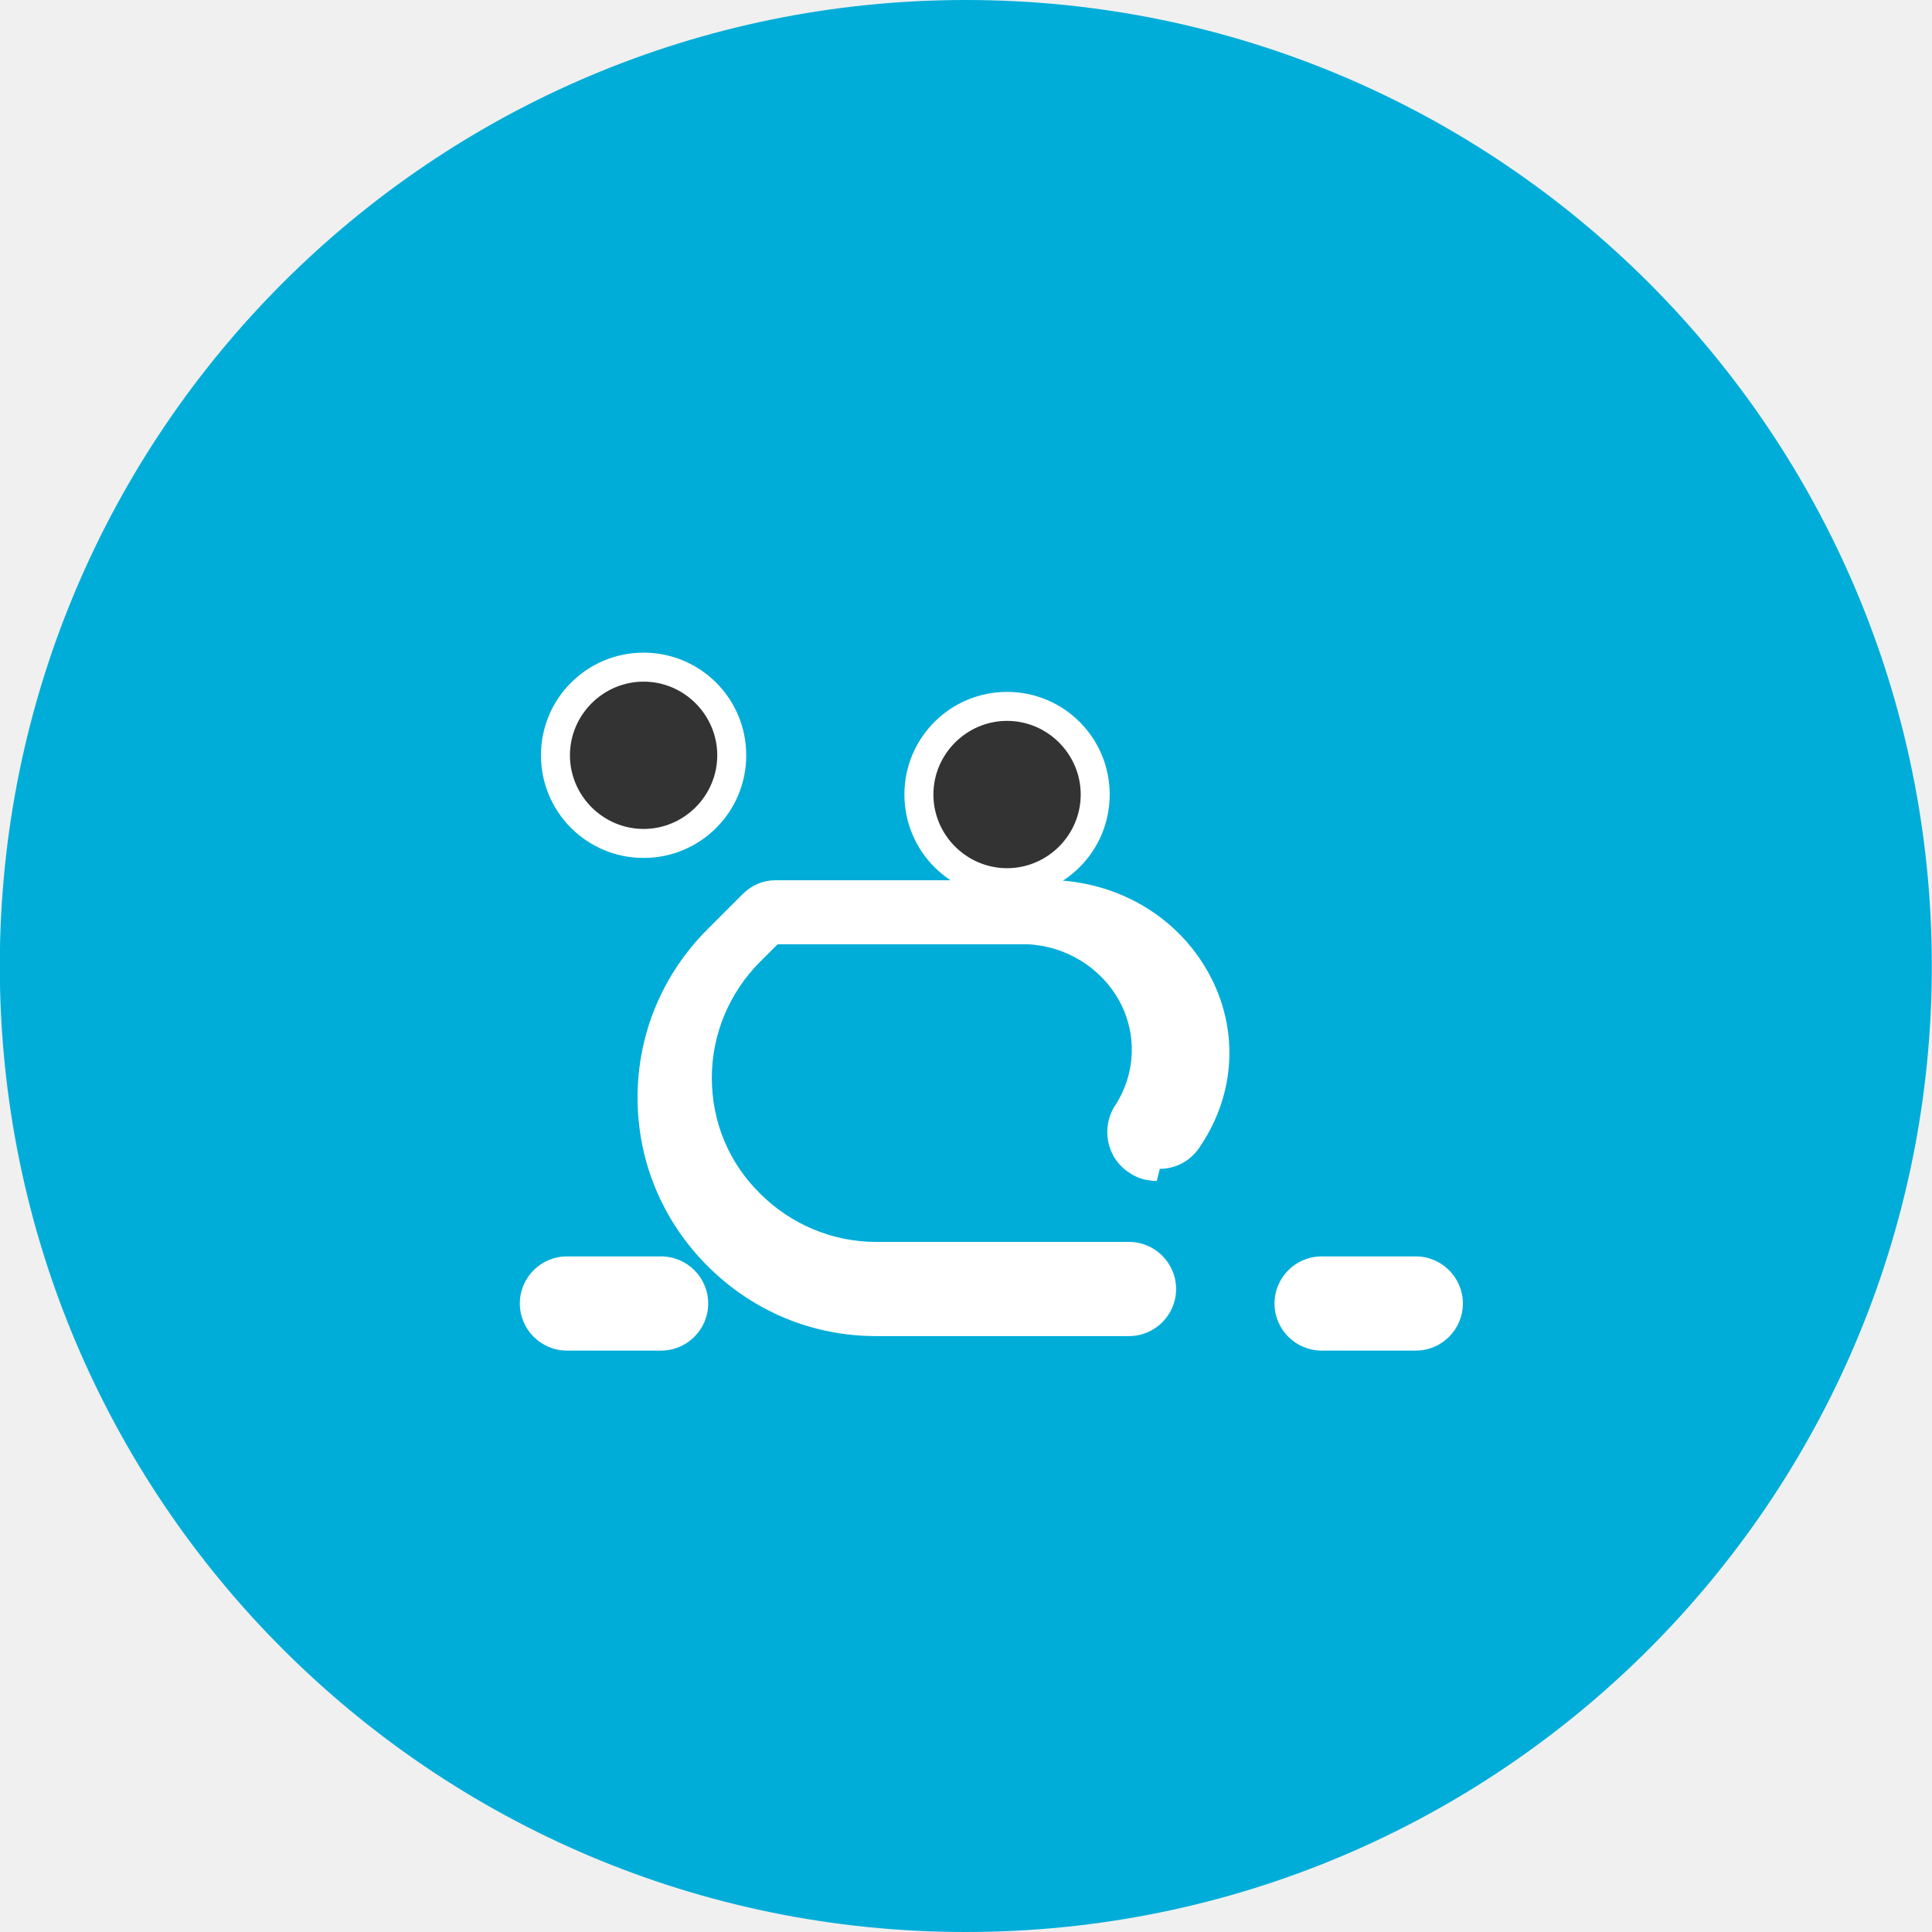
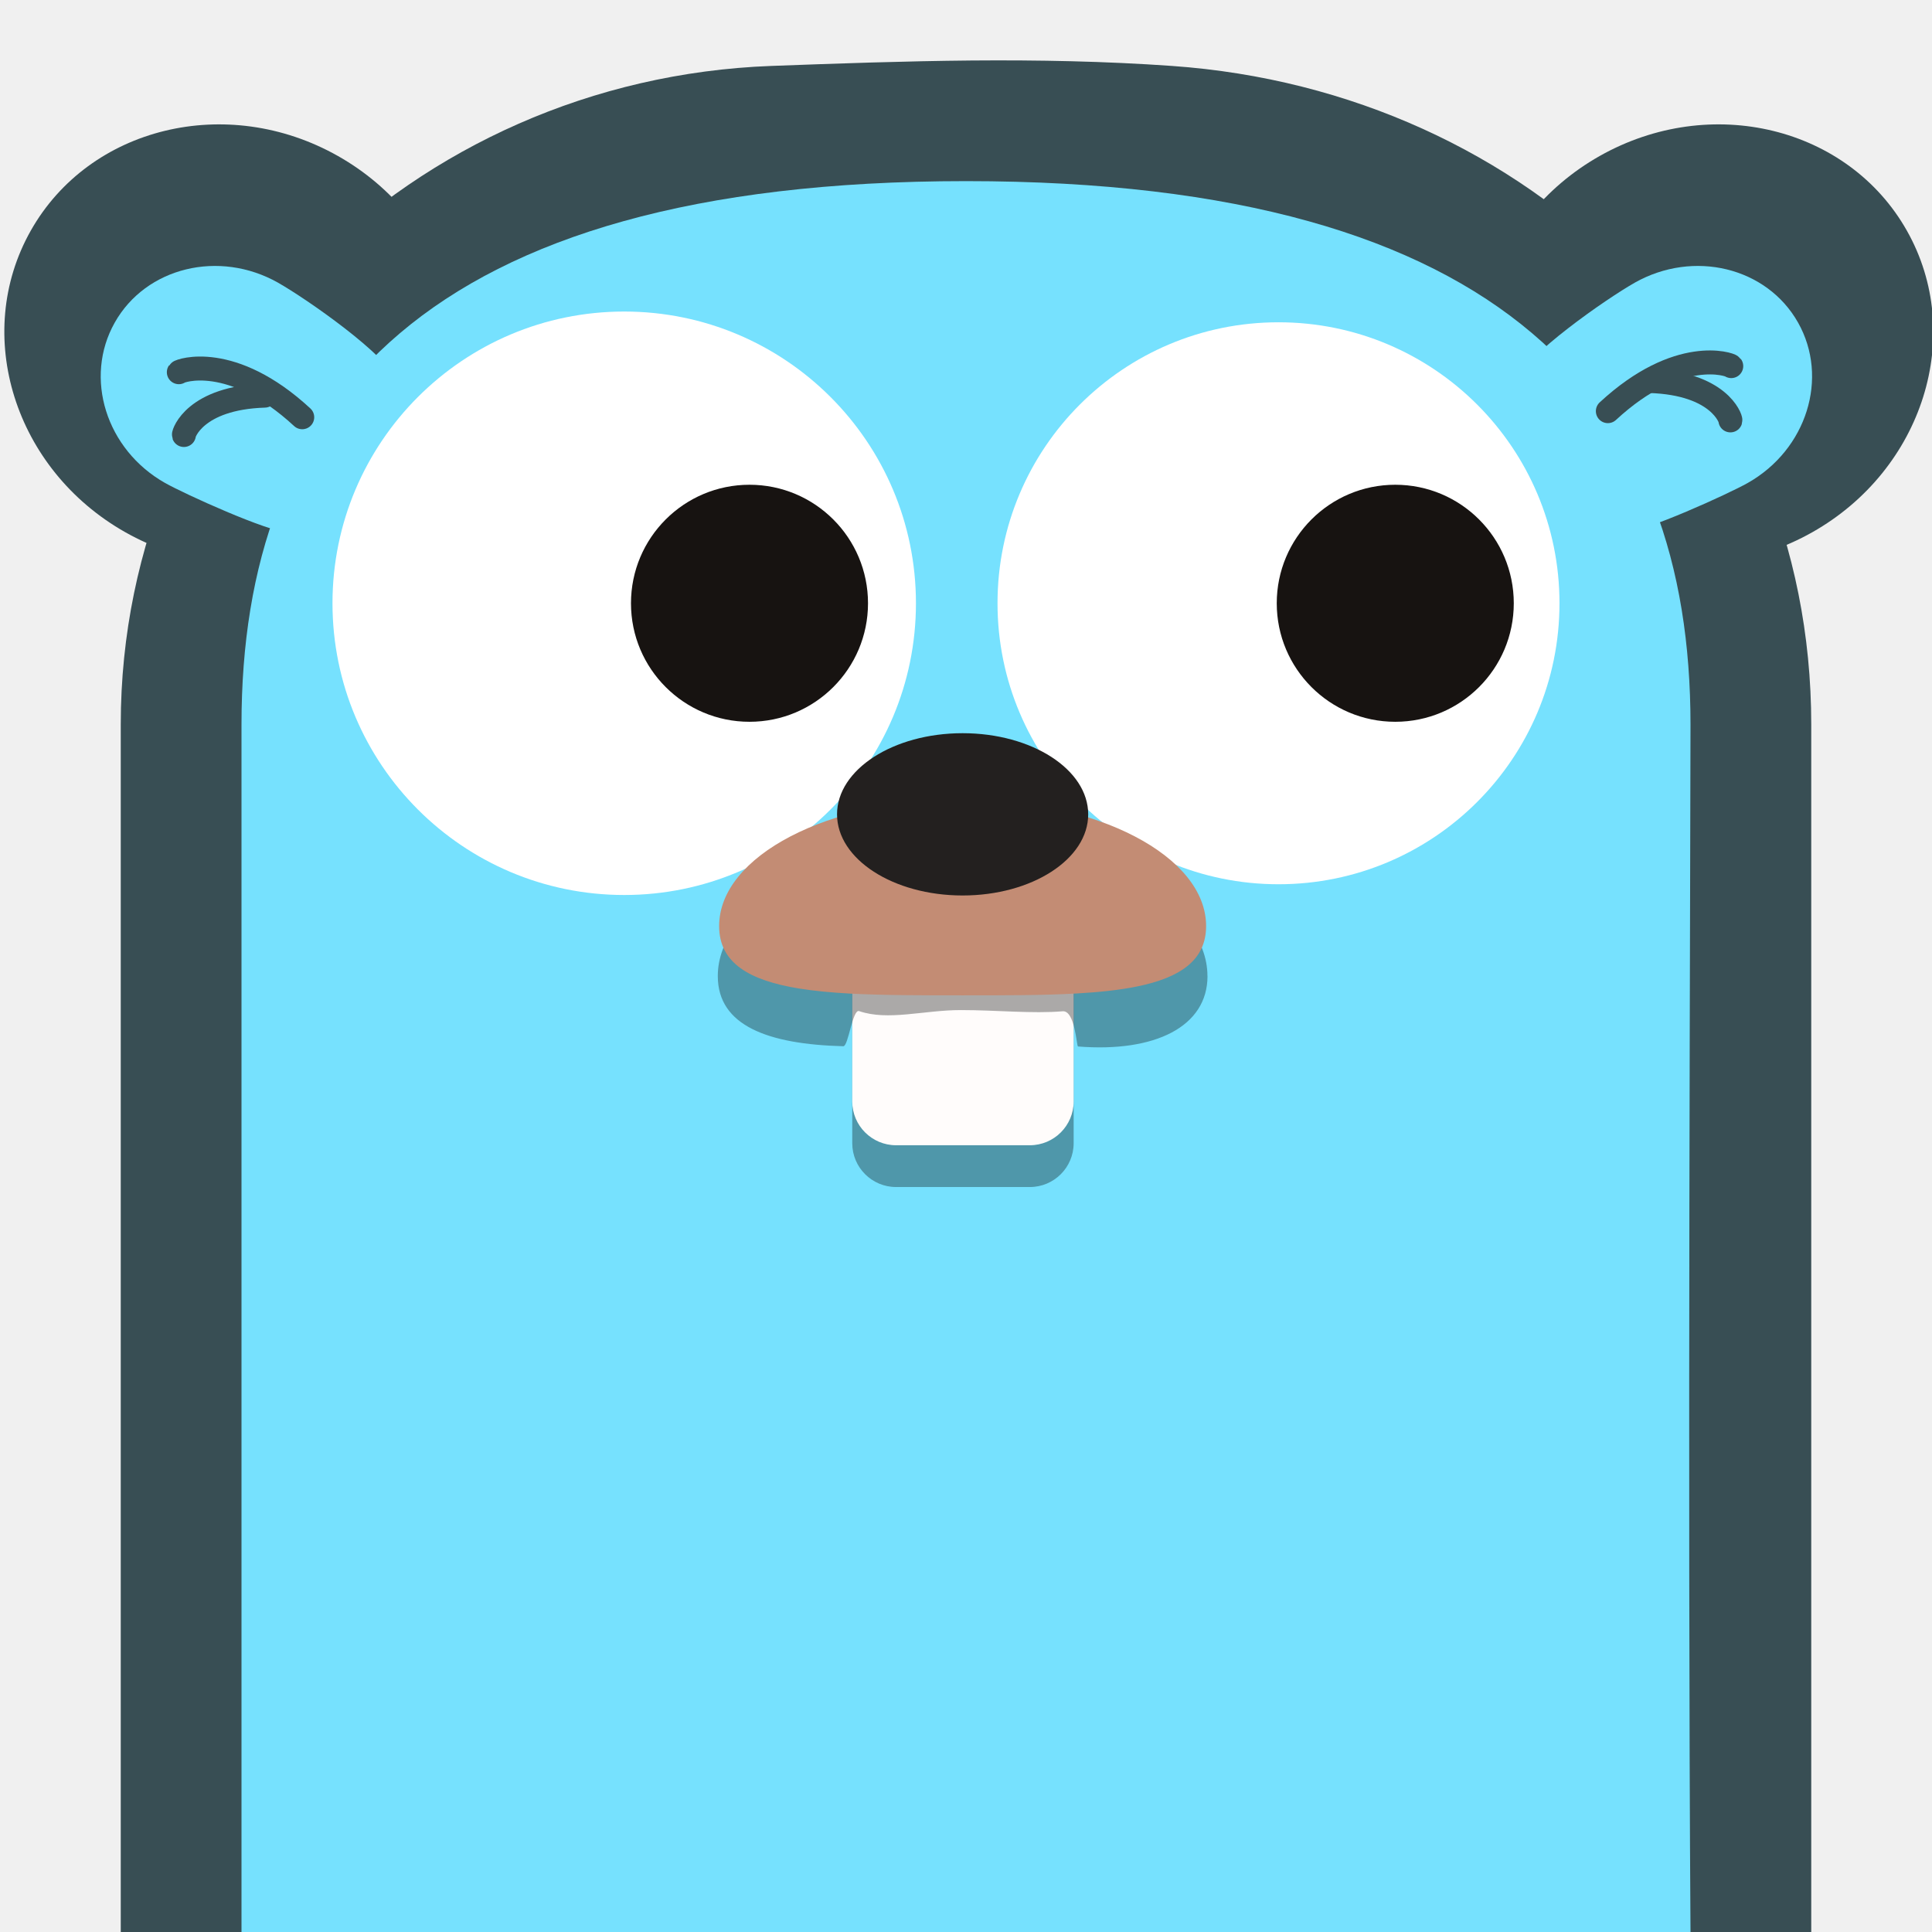
- <svg xmlns="http://www.w3.org/2000/svg" width="32" height="32" viewBox="0 0 32 32">
-   <g fill="none">
-     <path fill="#00ADD8" d="M15.997 32c-8.837 0-16-7.163-16-16s7.163-16 16-16c8.838 0 16 7.163 16 16s-7.162 16-16 16z" />
-     <path fill="#fff" d="M19.16 19.56c-.16 0-.32-.04-.46-.14-.37-.24-.47-.74-.23-1.11.34-.52.37-1.18.07-1.73-.3-.55-.88-.91-1.52-.94h-4.14l-.29.29c-.51.51-.8 1.2-.8 1.92 0 .73.28 1.41.8 1.92.51.51 1.2.8 1.92.8h4.19c.43 0 .78.35.78.78 0 .43-.35.78-.78.78h-4.19c-1.05 0-2.04-.41-2.79-1.16-.75-.75-1.16-1.74-1.16-2.79 0-1.05.41-2.04 1.16-2.79l.58-.58c.15-.15.34-.23.54-.23h4.68c1.06.06 2 .63 2.5 1.54.5.91.45 1.98-.13 2.85-.15.25-.41.39-.68.39zm-9.77 2.81c-.43 0-.78-.35-.78-.78s.35-.78.78-.78h1.56c.43 0 .78.35.78.78s-.35.78-.78.78h-1.56zm12.5 0c-.43 0-.78-.35-.78-.78s.35-.78.78-.78h1.56c.43 0 .78.35.78.78s-.35.78-.78.78h-1.56z" />
-     <path fill="#fff" d="M18.38 13.16c0 .94-.76 1.7-1.7 1.7-.94 0-1.7-.76-1.7-1.7 0-.94.76-1.7 1.7-1.7.94 0 1.7.76 1.7 1.7zm-6.02-.65c0 .94-.76 1.7-1.7 1.7-.94 0-1.7-.76-1.7-1.7 0-.94.76-1.7 1.7-1.7.94 0 1.7.76 1.7 1.7z" />
-     <path fill="#333" d="M17.9 13.16c0 .67-.55 1.22-1.22 1.22-.67 0-1.22-.55-1.22-1.22 0-.67.55-1.22 1.22-1.22.67 0 1.22.55 1.22 1.22zm-6.02-.65c0 .67-.55 1.22-1.22 1.22-.67 0-1.22-.55-1.22-1.22 0-.67.55-1.22 1.22-1.22.67 0 1.22.55 1.22 1.22z" />
+ <svg xmlns="http://www.w3.org/2000/svg" width="32" height="32" viewBox="0 0 32 32" id="svg4416" version="1.1">
+   <defs id="defs4418" />
+   <g id="layer1" transform="translate(0,-1020.362)">
+     <ellipse style="color:#000000;clip-rule:nonzero;display:inline;overflow:visible;visibility:visible;opacity:1;isolation:auto;mix-blend-mode:normal;color-interpolation:sRGB;color-interpolation-filters:linearRGB;solid-color:#000000;solid-opacity:1;fill:#384e54;fill-opacity:1;fill-rule:nonzero;stroke:none;stroke-width:10;stroke-linecap:round;stroke-linejoin:miter;stroke-miterlimit:4;stroke-dasharray:none;stroke-dashoffset:0;stroke-opacity:1;color-rendering:auto;image-rendering:auto;shape-rendering:auto;text-rendering:auto;enable-background:accumulate" id="ellipse4216" cx="-907.357" cy="479.9" rx="3.579" ry="3.821" transform="matrix(-0.491691,-0.8707698,-0.8707698,0.491691,0,0)" />
+     <ellipse transform="matrix(0.491691,-0.8707698,0.8707698,0.491691,0,0)" ry="3.821" rx="3.579" cy="507.846" cx="-891.577" id="ellipse4463" style="color:#000000;clip-rule:nonzero;display:inline;overflow:visible;visibility:visible;opacity:1;isolation:auto;mix-blend-mode:normal;color-interpolation:sRGB;color-interpolation-filters:linearRGB;solid-color:#000000;solid-opacity:1;fill:#384e54;fill-opacity:1;fill-rule:nonzero;stroke:none;stroke-width:10;stroke-linecap:round;stroke-linejoin:miter;stroke-miterlimit:4;stroke-dasharray:none;stroke-dashoffset:0;stroke-opacity:1;color-rendering:auto;image-rendering:auto;shape-rendering:auto;text-rendering:auto;enable-background:accumulate" />
+     <path style="color:#000000;clip-rule:nonzero;display:inline;overflow:visible;visibility:visible;opacity:1;isolation:auto;mix-blend-mode:normal;color-interpolation:sRGB;color-interpolation-filters:linearRGB;solid-color:#000000;solid-opacity:1;fill:#384e54;fill-opacity:1;fill-rule:nonzero;stroke:none;stroke-width:10;stroke-linecap:round;stroke-linejoin:miter;stroke-miterlimit:4;stroke-dasharray:none;stroke-dashoffset:0;stroke-opacity:1;color-rendering:auto;image-rendering:auto;shape-rendering:auto;text-rendering:auto;enable-background:accumulate" d="m 16.092,1021.364 c -1.106,0.01 -2.21,0.049 -3.316,0.09 C 6.842,1021.674 2,1026.394 2,1032.362 c 0,2.979 0,13 0,20 l 28,0 c 0,-8 0,-16 0,-20 0,-5.968 -4.667,-10.491 -10.59,-10.908 -1.106,-0.078 -2.212,-0.099 -3.318,-0.09 z" id="path4465" />
+     <path id="path4469" d="m 4.608,1025.046 c 0.46,0.26 1.818,1.201 1.981,1.648 0.183,0.503 0.159,1.066 -0.115,1.551 -0.347,0.614 -1.005,0.949 -1.696,0.936 -0.34,-0.01 -1.72,-0.637 -2.043,-0.819 -0.978,-0.552 -1.351,-1.742 -0.834,-2.658 0.517,-0.916 1.729,-1.211 2.706,-0.659 z" style="color:#000000;clip-rule:nonzero;display:inline;overflow:visible;visibility:visible;opacity:1;isolation:auto;mix-blend-mode:normal;color-interpolation:sRGB;color-interpolation-filters:linearRGB;solid-color:#000000;solid-opacity:1;fill:#76e1fe;fill-opacity:1;fill-rule:nonzero;stroke:none;stroke-width:10;stroke-linecap:round;stroke-linejoin:miter;stroke-miterlimit:4;stroke-dasharray:none;stroke-dashoffset:0;stroke-opacity:1;color-rendering:auto;image-rendering:auto;shape-rendering:auto;text-rendering:auto;enable-background:accumulate" />
+     <rect style="color:#000000;clip-rule:nonzero;display:inline;overflow:visible;visibility:visible;opacity:1;isolation:auto;mix-blend-mode:normal;color-interpolation:sRGB;color-interpolation-filters:linearRGB;solid-color:#000000;solid-opacity:1;fill:#000000;fill-opacity:0.329;fill-rule:nonzero;stroke:none;stroke-width:10;stroke-linecap:round;stroke-linejoin:miter;stroke-miterlimit:4;stroke-dasharray:none;stroke-dashoffset:0;stroke-opacity:1;color-rendering:auto;image-rendering:auto;shape-rendering:auto;text-rendering:auto;enable-background:accumulate" id="rect4473" width="3.087" height="3.531" x="14.406" y="1035.684" ry="0.624" />
+     <path style="color:#000000;clip-rule:nonzero;display:inline;overflow:visible;visibility:visible;opacity:1;isolation:auto;mix-blend-mode:normal;color-interpolation:sRGB;color-interpolation-filters:linearRGB;solid-color:#000000;solid-opacity:1;fill:#76e1fe;fill-opacity:1;fill-rule:nonzero;stroke:none;stroke-width:10;stroke-linecap:round;stroke-linejoin:miter;stroke-miterlimit:4;stroke-dasharray:none;stroke-dashoffset:0;stroke-opacity:1;color-rendering:auto;image-rendering:auto;shape-rendering:auto;text-rendering:auto;enable-background:accumulate" d="m 16,1023.362 c -9,0 -12,3.715 -12,9 l 0,20 24,0 c -0.049,-7.356 0,-18 0,-20 0,-5.285 -3,-9 -12,-9 z" id="path4471" />
+     <path style="color:#000000;clip-rule:nonzero;display:inline;overflow:visible;visibility:visible;opacity:1;isolation:auto;mix-blend-mode:normal;color-interpolation:sRGB;color-interpolation-filters:linearRGB;solid-color:#000000;solid-opacity:1;fill:#76e1fe;fill-opacity:1;fill-rule:nonzero;stroke:none;stroke-width:10;stroke-linecap:round;stroke-linejoin:miter;stroke-miterlimit:4;stroke-dasharray:none;stroke-dashoffset:0;stroke-opacity:1;color-rendering:auto;image-rendering:auto;shape-rendering:auto;text-rendering:auto;enable-background:accumulate" d="m 27.074,1025.046 c -0.46,0.26 -1.818,1.201 -1.981,1.648 -0.183,0.503 -0.159,1.066 0.115,1.551 0.347,0.614 1.005,0.949 1.696,0.936 0.34,-0.01 1.72,-0.637 2.043,-0.819 0.978,-0.552 1.351,-1.742 0.834,-2.658 -0.517,-0.916 -1.729,-1.211 -2.706,-0.659 z" id="path4481" />
+     <circle style="color:#000000;clip-rule:nonzero;display:inline;overflow:visible;visibility:visible;opacity:1;isolation:auto;mix-blend-mode:normal;color-interpolation:sRGB;color-interpolation-filters:linearRGB;solid-color:#000000;solid-opacity:1;fill:#ffffff;fill-opacity:1;fill-rule:nonzero;stroke:none;stroke-width:10;stroke-linecap:round;stroke-linejoin:miter;stroke-miterlimit:4;stroke-dasharray:none;stroke-dashoffset:0;stroke-opacity:1;color-rendering:auto;image-rendering:auto;shape-rendering:auto;text-rendering:auto;enable-background:accumulate" id="circle4477" cx="21.176" cy="1030.354" r="4.654" />
+     <circle r="4.832" cy="1030.354" cx="10.339" id="circle4483" style="color:#000000;clip-rule:nonzero;display:inline;overflow:visible;visibility:visible;opacity:1;isolation:auto;mix-blend-mode:normal;color-interpolation:sRGB;color-interpolation-filters:linearRGB;solid-color:#000000;solid-opacity:1;fill:#ffffff;fill-opacity:1;fill-rule:nonzero;stroke:none;stroke-width:10;stroke-linecap:round;stroke-linejoin:miter;stroke-miterlimit:4;stroke-dasharray:none;stroke-dashoffset:0;stroke-opacity:1;color-rendering:auto;image-rendering:auto;shape-rendering:auto;text-rendering:auto;enable-background:accumulate" />
+     <rect style="color:#000000;clip-rule:nonzero;display:inline;overflow:visible;visibility:visible;opacity:1;isolation:auto;mix-blend-mode:normal;color-interpolation:sRGB;color-interpolation-filters:linearRGB;solid-color:#000000;solid-opacity:1;fill:#000000;fill-opacity:0.329;fill-rule:nonzero;stroke:none;stroke-width:10;stroke-linecap:round;stroke-linejoin:miter;stroke-miterlimit:4;stroke-dasharray:none;stroke-dashoffset:0;stroke-opacity:1;color-rendering:auto;image-rendering:auto;shape-rendering:auto;text-rendering:auto;enable-background:accumulate" id="rect4246" width="3.667" height="4.106" x="14.116" y="1035.917" ry="0.726" />
+     <rect ry="0.726" y="1035.225" x="14.116" height="4.106" width="3.667" id="rect4485" style="color:#000000;clip-rule:nonzero;display:inline;overflow:visible;visibility:visible;opacity:1;isolation:auto;mix-blend-mode:normal;color-interpolation:sRGB;color-interpolation-filters:linearRGB;solid-color:#000000;solid-opacity:1;fill:#fffcfb;fill-opacity:1;fill-rule:nonzero;stroke:none;stroke-width:10;stroke-linecap:round;stroke-linejoin:miter;stroke-miterlimit:4;stroke-dasharray:none;stroke-dashoffset:0;stroke-opacity:1;color-rendering:auto;image-rendering:auto;shape-rendering:auto;text-rendering:auto;enable-background:accumulate" />
+     <path style="color:#000000;clip-rule:nonzero;display:inline;overflow:visible;visibility:visible;opacity:1;isolation:auto;mix-blend-mode:normal;color-interpolation:sRGB;color-interpolation-filters:linearRGB;solid-color:#000000;solid-opacity:1;fill:#000000;fill-opacity:0.329;fill-rule:nonzero;stroke:none;stroke-width:10;stroke-linecap:round;stroke-linejoin:miter;stroke-miterlimit:4;stroke-dasharray:none;stroke-dashoffset:0;stroke-opacity:1;color-rendering:auto;image-rendering:auto;shape-rendering:auto;text-rendering:auto;enable-background:accumulate" d="m 20,1036.529 c 0,0.838 -0.871,1.268 -2.145,1.166 -0.024,0 -0.048,-0.6 -0.254,-0.583 -0.504,0.042 -1.096,-0.02 -1.686,-0.02 -0.613,0 -1.206,0.183 -1.685,0.017 -0.11,-0.038 -0.178,0.584 -0.262,0.582 -1.244,-0.033 -2.079,-0.338 -2.079,-1.162 0,-1.212 1.816,-2.194 4.055,-2.194 2.24,0 4.055,0.982 4.055,2.194 z" id="path4487" />
+     <path id="path4489" d="m 19.977,1035.7 c 0,0.569 -0.434,0.855 -1.138,1 -0.292,0.06 -0.63,0.096 -1.004,0.117 -0.564,0.032 -1.208,0.031 -1.891,0.031 -0.673,0 -1.307,0 -1.865,-0.029 -0.306,-0.017 -0.589,-0.043 -0.843,-0.084 -0.814,-0.132 -1.325,-0.417 -1.325,-1.034 0,-1.16 1.806,-2.101 4.033,-2.101 2.227,0 4.033,0.941 4.033,2.101 z" style="color:#000000;clip-rule:nonzero;display:inline;overflow:visible;visibility:visible;opacity:1;isolation:auto;mix-blend-mode:normal;color-interpolation:sRGB;color-interpolation-filters:linearRGB;solid-color:#000000;solid-opacity:1;fill:#c38c74;fill-opacity:1;fill-rule:nonzero;stroke:none;stroke-width:10;stroke-linecap:round;stroke-linejoin:miter;stroke-miterlimit:4;stroke-dasharray:none;stroke-dashoffset:0;stroke-opacity:1;color-rendering:auto;image-rendering:auto;shape-rendering:auto;text-rendering:auto;enable-background:accumulate" />
+     <ellipse cy="1033.85" cx="15.944" id="ellipse4491" style="color:#000000;clip-rule:nonzero;display:inline;overflow:visible;visibility:visible;opacity:1;isolation:auto;mix-blend-mode:normal;color-interpolation:sRGB;color-interpolation-filters:linearRGB;solid-color:#000000;solid-opacity:1;fill:#23201f;fill-opacity:1;fill-rule:nonzero;stroke:none;stroke-width:10;stroke-linecap:round;stroke-linejoin:miter;stroke-miterlimit:4;stroke-dasharray:none;stroke-dashoffset:0;stroke-opacity:1;color-rendering:auto;image-rendering:auto;shape-rendering:auto;text-rendering:auto;enable-background:accumulate" rx="2.08" ry="1.344" />
+     <circle style="color:#000000;clip-rule:nonzero;display:inline;overflow:visible;visibility:visible;opacity:1;isolation:auto;mix-blend-mode:normal;color-interpolation:sRGB;color-interpolation-filters:linearRGB;solid-color:#000000;solid-opacity:1;fill:#171311;fill-opacity:1;fill-rule:nonzero;stroke:none;stroke-width:10;stroke-linecap:round;stroke-linejoin:miter;stroke-miterlimit:4;stroke-dasharray:none;stroke-dashoffset:0;stroke-opacity:1;color-rendering:auto;image-rendering:auto;shape-rendering:auto;text-rendering:auto;enable-background:accumulate" id="circle4493" cx="12.414" cy="1030.354" r="1.963" />
+     <circle r="1.963" cy="1030.354" cx="23.11" id="circle4495" style="color:#000000;clip-rule:nonzero;display:inline;overflow:visible;visibility:visible;opacity:1;isolation:auto;mix-blend-mode:normal;color-interpolation:sRGB;color-interpolation-filters:linearRGB;solid-color:#000000;solid-opacity:1;fill:#171311;fill-opacity:1;fill-rule:nonzero;stroke:none;stroke-width:10;stroke-linecap:round;stroke-linejoin:miter;stroke-miterlimit:4;stroke-dasharray:none;stroke-dashoffset:0;stroke-opacity:1;color-rendering:auto;image-rendering:auto;shape-rendering:auto;text-rendering:auto;enable-background:accumulate" />
+     <path id="path4497" d="m 5.006,1027.273 c -1.17,-1.083 -2.027,-0.772 -2.044,-0.746" style="display:inline;fill:none;fill-rule:evenodd;stroke:#384e54;stroke-width:0.397;stroke-linecap:round;stroke-linejoin:miter;stroke-miterlimit:4;stroke-dasharray:none;stroke-opacity:1" />
+     <path style="display:inline;fill:none;fill-rule:evenodd;stroke:#384e54;stroke-width:0.397;stroke-linecap:round;stroke-linejoin:miter;stroke-miterlimit:4;stroke-dasharray:none;stroke-opacity:1" d="m 4.385,1026.915 c -1.159,0.036 -1.347,0.63 -1.339,0.652" id="path4499" />
+     <path style="display:inline;fill:none;fill-rule:evenodd;stroke:#384e54;stroke-width:0.397;stroke-linecap:round;stroke-linejoin:miter;stroke-miterlimit:4;stroke-dasharray:none;stroke-opacity:1" d="m 26.631,1027.172 c 1.17,-1.083 2.027,-0.772 2.044,-0.746" id="path4501" />
+     <path id="path4503" d="m 27.322,1026.673 c 1.159,0.036 1.347,0.63 1.339,0.652" style="display:inline;fill:none;fill-rule:evenodd;stroke:#384e54;stroke-width:0.397;stroke-linecap:round;stroke-linejoin:miter;stroke-miterlimit:4;stroke-dasharray:none;stroke-opacity:1" />
  </g>
</svg>
